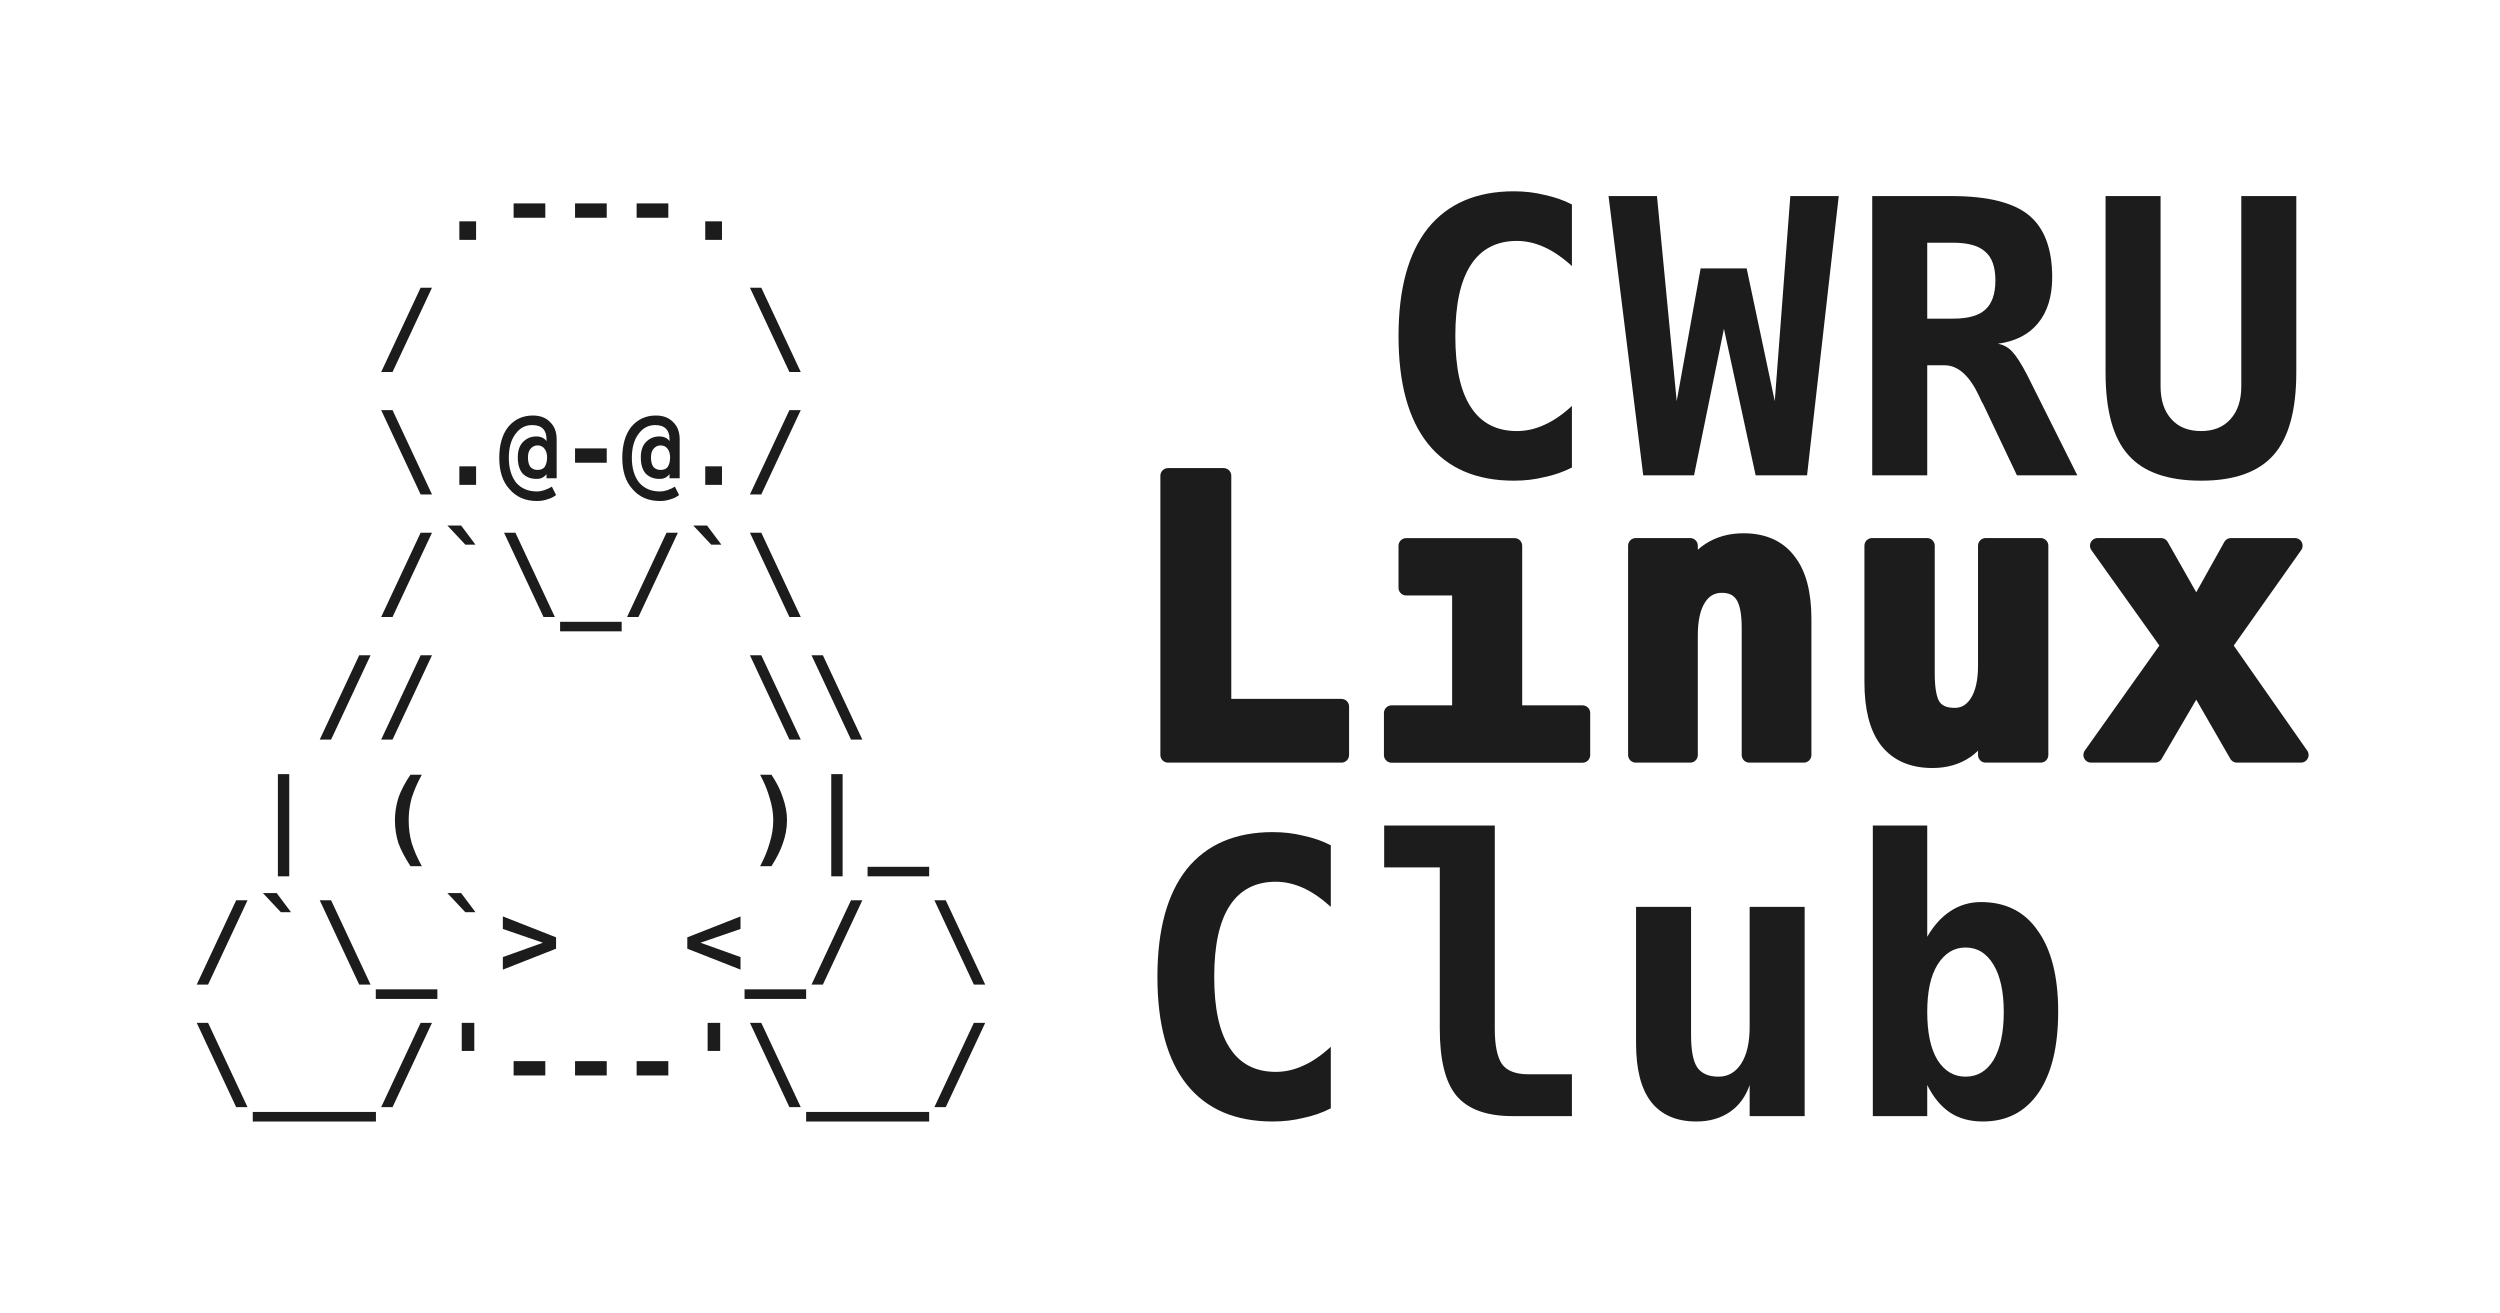
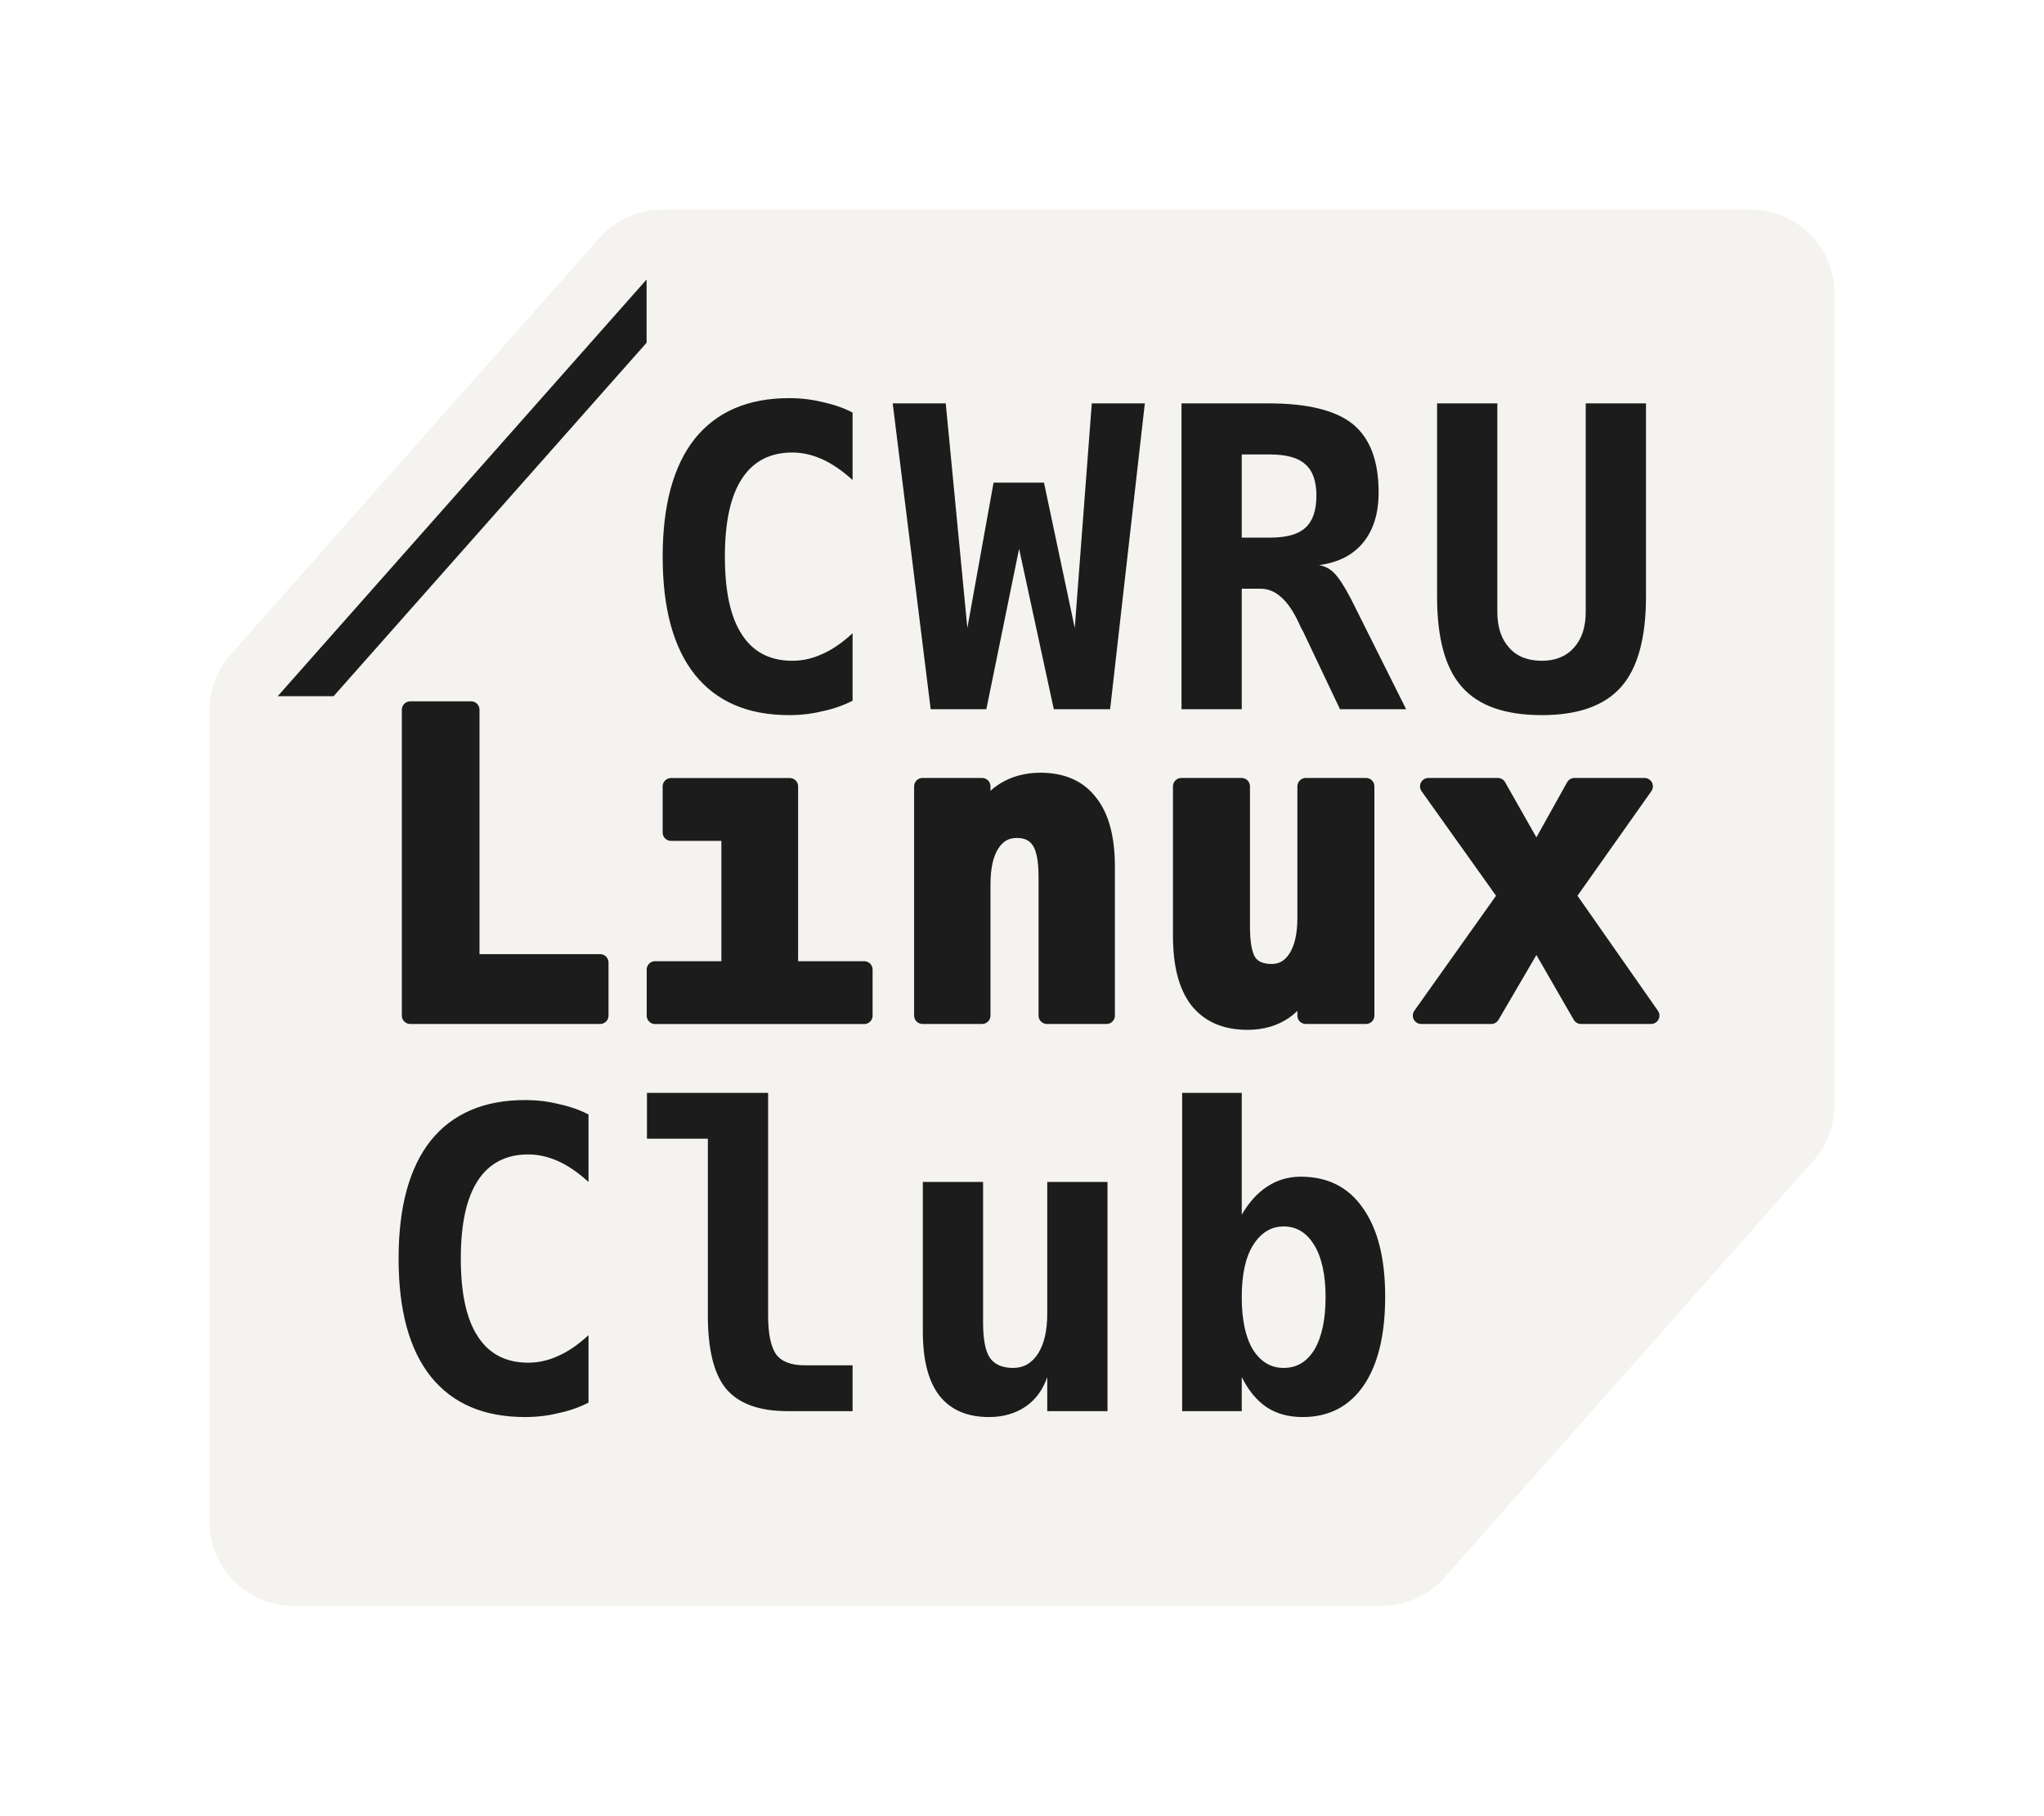
- <svg xmlns="http://www.w3.org/2000/svg" xmlns:xlink="http://www.w3.org/1999/xlink" width="65.331mm" height="34.31mm" viewBox="0 0 65.331 34.31" version="1.1" id="svg1">
+ <svg xmlns="http://www.w3.org/2000/svg" xmlns:xlink="http://www.w3.org/1999/xlink" width="48.768mm" height="43.31mm" viewBox="0 0 48.768 43.31" version="1.1" id="svg1">
  <defs id="defs1">
    <linearGradient id="swatch592">
      <stop style="stop-color:#1c1c1c;stop-opacity:1;" offset="0" id="stop592" />
    </linearGradient>
    <linearGradient id="swatch359" gradientTransform="matrix(0.9719085,0,0,0.9719085,803.3166,-425.8428)">
      <stop style="stop-color:#f5f3ef;stop-opacity:1;" offset="0" id="stop359" />
    </linearGradient>
    <rect x="433.53" y="981.398" width="1186.253" height="1372.051" id="rect1131" />
    <linearGradient xlink:href="#swatch592" id="linearGradient574" x1="571.68" y1="572.819" x2="608.468" y2="572.819" gradientUnits="userSpaceOnUse" gradientTransform="matrix(0.1492393,0,0,0.1492393,108.5295,207.0691)" />
+     <linearGradient xlink:href="#swatch359" id="linearGradient602" x1="515.53" y1="573.214" x2="748.5" y2="573.214" gradientUnits="userSpaceOnUse" />
+     <linearGradient xlink:href="#swatch359" id="linearGradient603" x1="502.129" y1="573.214" x2="761.902" y2="573.214" gradientUnits="userSpaceOnUse" />
+     <linearGradient xlink:href="#swatch592" id="linearGradient725" gradientUnits="userSpaceOnUse" x1="204.924" y1="321.104" x2="213.725" y2="321.104" />
    <linearGradient xlink:href="#swatch592" id="linearGradient730" x1="573.355" y1="572.15" x2="606.793" y2="572.15" gradientUnits="userSpaceOnUse" gradientTransform="matrix(0.1492393,0,0,0.1492393,108.5295,207.1689)" />
-     <linearGradient xlink:href="#swatch592" id="linearGradient760" gradientUnits="userSpaceOnUse" gradientTransform="matrix(0.1492393,0,0,0.1492393,108.5295,206.9693)" x1="532.282" y1="630.069" x2="690.085" y2="630.069" />
-     <linearGradient xlink:href="#swatch592" id="linearGradient761" gradientUnits="userSpaceOnUse" gradientTransform="matrix(0.1492393,0,0,0.1492393,108.5295,207.1689)" x1="532.282" y1="628.732" x2="690.085" y2="628.732" />
-     <linearGradient xlink:href="#swatch592" id="linearGradient762" gradientUnits="userSpaceOnUse" gradientTransform="matrix(0.1492393,0,0,0.1492393,108.5295,207.0694)" x1="532.57" y1="567.191" x2="734.273" y2="567.191" />
-     <linearGradient xlink:href="#swatch592" id="linearGradient763" gradientUnits="userSpaceOnUse" gradientTransform="matrix(0.1492393,0,0,0.1492393,108.5295,207.1689)" x1="534.245" y1="566.525" x2="732.598" y2="566.525" />
-     <linearGradient xlink:href="#swatch592" id="linearGradient764" gradientUnits="userSpaceOnUse" gradientTransform="matrix(0.1492393,0,0,0.1492393,108.5295,207.1689)" x1="574.502" y1="517.106" x2="731.749" y2="517.106" />
-     <linearGradient xlink:href="#swatch592" id="linearGradient765" gradientUnits="userSpaceOnUse" gradientTransform="matrix(0.1492393,0,0,0.1492393,108.5295,207.1689)" x1="574.502" y1="517.106" x2="731.749" y2="517.106" />
-     <linearGradient xlink:href="#swatch592" id="linearGradient766" gradientUnits="userSpaceOnUse" x1="162.731" y1="292.87" x2="183.467" y2="292.87" />
-     <linearGradient xlink:href="#swatch592" id="linearGradient767" gradientUnits="userSpaceOnUse" x1="162.731" y1="292.87" x2="183.467" y2="292.87" />
+     <linearGradient xlink:href="#swatch592" id="linearGradient732" x1="204.924" y1="321.104" x2="213.725" y2="321.104" gradientUnits="userSpaceOnUse" />
+     <linearGradient xlink:href="#swatch592" id="linearGradient1" gradientUnits="userSpaceOnUse" gradientTransform="matrix(0.1492393,0,0,0.1492393,108.5295,206.9693)" x1="532.282" y1="630.069" x2="690.085" y2="630.069" />
+     <linearGradient xlink:href="#swatch592" id="linearGradient2" gradientUnits="userSpaceOnUse" gradientTransform="matrix(0.1492393,0,0,0.1492393,108.5295,207.1689)" x1="532.282" y1="628.732" x2="690.085" y2="628.732" />
+     <linearGradient xlink:href="#swatch592" id="linearGradient3" gradientUnits="userSpaceOnUse" gradientTransform="matrix(0.1492393,0,0,0.1492393,108.5295,207.0694)" x1="532.57" y1="567.191" x2="734.273" y2="567.191" />
+     <linearGradient xlink:href="#swatch592" id="linearGradient4" gradientUnits="userSpaceOnUse" gradientTransform="matrix(0.1492393,0,0,0.1492393,108.5295,207.1689)" x1="534.245" y1="566.525" x2="732.598" y2="566.525" />
+     <linearGradient xlink:href="#swatch592" id="linearGradient5" gradientUnits="userSpaceOnUse" gradientTransform="matrix(0.1492393,0,0,0.1492393,108.5295,207.1689)" x1="574.502" y1="517.106" x2="731.749" y2="517.106" />
+     <linearGradient xlink:href="#swatch592" id="linearGradient6" gradientUnits="userSpaceOnUse" gradientTransform="matrix(0.1492393,0,0,0.1492393,108.5295,207.1689)" x1="574.502" y1="517.106" x2="731.749" y2="517.106" />
  </defs>
-   <g id="layer1" style="display:inline" transform="translate(-157.7305,-275.5597)">
+   <g id="layer1" style="display:inline" transform="translate(-178.4666,-271.0599)">
    <g id="g19" style="display:inline">
+       <g id="g733">
+         <path id="path602" style="font-variation-settings:normal;display:inline;opacity:1;fill:url(#linearGradient603);fill-opacity:1;stroke:url(#linearGradient602);stroke-width:26.803;stroke-linecap:round;stroke-linejoin:round;stroke-miterlimit:4;stroke-dasharray:none;stroke-dashoffset:0;stroke-opacity:1" d="m 574.501,475.016 -58.972,66.611 v 129.787 h 174.002 l 58.969,-66.615 V 475.016 Z" transform="matrix(0.1492393,0,0,0.1492393,108.5295,207.1689)" />
+         <path style="font-variation-settings:normal;display:inline;opacity:1;fill:url(#linearGradient725);fill-opacity:1;stroke:url(#linearGradient732);stroke-width:0;stroke-linecap:butt;stroke-linejoin:round;stroke-miterlimit:4;stroke-dasharray:none;stroke-dashoffset:0;stroke-opacity:1" d="m 213.725,317.642 v -1.509 l -8.801,9.941 h 1.334 z" id="path610" transform="translate(-19.8314,-38.40492)" />
+       </g>
      <g id="g751">
-         <text xml:space="preserve" style="font-size:10px;font-family:'DejaVu Sans Mono';-inkscape-font-specification:'DejaVu Sans Mono';text-align:start;letter-spacing:0.217px;writing-mode:lr-tb;direction:ltr;text-anchor:start;display:inline;fill:url(#linearGradient760);fill-opacity:1;stroke:url(#linearGradient761);stroke-width:0;stroke-linecap:round;stroke-linejoin:round;stroke-dasharray:none;stroke-opacity:1" x="187.225" y="304.728" id="text1034-9-8">
-           <tspan id="tspan1034-2-9" style="font-weight:bold;font-size:10px;letter-spacing:0.217px;fill:url(#linearGradient760);fill-opacity:1;stroke:url(#linearGradient761);stroke-width:0;stroke-dasharray:none;stroke-opacity:1" x="187.225" y="304.728">Club</tspan>
+         <text xml:space="preserve" style="font-size:10px;font-family:'DejaVu Sans Mono';-inkscape-font-specification:'DejaVu Sans Mono';text-align:start;letter-spacing:0.217px;writing-mode:lr-tb;direction:ltr;text-anchor:start;display:inline;fill:url(#linearGradient1);fill-opacity:1;stroke:url(#linearGradient2);stroke-width:0;stroke-linecap:round;stroke-linejoin:round;stroke-dasharray:none;stroke-opacity:1" x="187.225" y="304.728" id="text1034-9-8">
+           <tspan id="tspan1034-2-9" style="font-weight:bold;font-size:10px;letter-spacing:0.217px;fill:url(#linearGradient1);fill-opacity:1;stroke:url(#linearGradient2);stroke-width:0;stroke-dasharray:none;stroke-opacity:1" x="187.225" y="304.728">Club</tspan>
        </text>
-         <text xml:space="preserve" style="font-size:10.234px;font-family:'DejaVu Sans Mono';-inkscape-font-specification:'DejaVu Sans Mono';text-align:start;letter-spacing:0.217px;writing-mode:lr-tb;direction:ltr;text-anchor:start;display:inline;fill:url(#linearGradient762);fill-opacity:1;stroke:url(#linearGradient763);stroke-width:0.4;stroke-linecap:round;stroke-linejoin:round;stroke-dasharray:none" x="187.161" y="269.706" id="text1039-2-7">
-           <tspan id="tspan1036-8-7" style="letter-spacing:0.217px;fill:url(#linearGradient762);fill-opacity:1;stroke:url(#linearGradient763);stroke-width:0.4;stroke-dasharray:none" x="187.161" y="269.706" />
-           <tspan style="font-weight:bold;letter-spacing:0.217px;fill:url(#linearGradient762);fill-opacity:1;stroke:url(#linearGradient763);stroke-width:0.4;stroke-dasharray:none" x="187.161" y="282.499" id="tspan1037-9-6" />
-           <tspan style="font-weight:bold;font-size:10px;letter-spacing:0.217px;fill:url(#linearGradient762);fill-opacity:1;stroke:url(#linearGradient763);stroke-width:0.4;stroke-dasharray:none" x="187.161" y="295.291" id="tspan1039-6-4">L nux</tspan>
+         <text xml:space="preserve" style="font-size:10.234px;font-family:'DejaVu Sans Mono';-inkscape-font-specification:'DejaVu Sans Mono';text-align:start;letter-spacing:0.217px;writing-mode:lr-tb;direction:ltr;text-anchor:start;display:inline;fill:url(#linearGradient3);fill-opacity:1;stroke:url(#linearGradient4);stroke-width:0.4;stroke-linecap:round;stroke-linejoin:round;stroke-dasharray:none" x="187.161" y="269.706" id="text1039-2-7">
+           <tspan id="tspan1036-8-7" style="letter-spacing:0.217px;fill:url(#linearGradient3);fill-opacity:1;stroke:url(#linearGradient4);stroke-width:0.4;stroke-dasharray:none" x="187.161" y="269.706" />
+           <tspan style="font-weight:bold;letter-spacing:0.217px;fill:url(#linearGradient3);fill-opacity:1;stroke:url(#linearGradient4);stroke-width:0.4;stroke-dasharray:none" x="187.161" y="282.499" id="tspan1037-9-6" />
+           <tspan style="font-weight:bold;font-size:10px;letter-spacing:0.217px;fill:url(#linearGradient3);fill-opacity:1;stroke:url(#linearGradient4);stroke-width:0.4;stroke-dasharray:none" x="187.161" y="295.291" id="tspan1039-6-4">L nux</tspan>
        </text>
        <path style="font-weight:bold;font-size:67.007px;font-family:'DejaVu Sans Mono';-inkscape-font-specification:'DejaVu Sans Mono';letter-spacing:1.452px;fill:url(#linearGradient574);stroke:url(#linearGradient730);stroke-width:0.4;stroke-linecap:round;stroke-linejoin:round;stroke-dasharray:none" d="m 194.477,289.822 h 2.832 v 4.37 h 1.777 v 1.099 h -4.99 v -1.099 h 1.782 v -3.271 h -1.401 z" id="text1039-2-7-8" aria-label="&#10;&#10; i" />
-         <text xml:space="preserve" style="font-size:10px;font-family:'DejaVu Sans Mono';-inkscape-font-specification:'DejaVu Sans Mono';text-align:start;letter-spacing:0.217px;writing-mode:lr-tb;direction:ltr;text-anchor:start;display:inline;fill:url(#linearGradient764);fill-opacity:1;stroke:url(#linearGradient765);stroke-width:0;stroke-linecap:round;stroke-linejoin:round;stroke-dasharray:none;stroke-opacity:1" x="193.526" y="287.982" id="text1041-1-3">
-           <tspan id="tspan1041-2-0" style="font-weight:bold;font-size:10px;letter-spacing:0.217px;fill:url(#linearGradient764);fill-opacity:1;stroke:url(#linearGradient765);stroke-width:0;stroke-dasharray:none;stroke-opacity:1" x="193.526" y="287.982">CWRU</tspan>
+         <text xml:space="preserve" style="font-size:10px;font-family:'DejaVu Sans Mono';-inkscape-font-specification:'DejaVu Sans Mono';text-align:start;letter-spacing:0.217px;writing-mode:lr-tb;direction:ltr;text-anchor:start;display:inline;fill:url(#linearGradient5);fill-opacity:1;stroke:url(#linearGradient6);stroke-width:0;stroke-linecap:round;stroke-linejoin:round;stroke-dasharray:none;stroke-opacity:1" x="193.526" y="287.982" id="text1041-1-3">
+           <tspan id="tspan1041-2-0" style="font-weight:bold;font-size:10px;letter-spacing:0.217px;fill:url(#linearGradient5);fill-opacity:1;stroke:url(#linearGradient6);stroke-width:0;stroke-dasharray:none;stroke-opacity:1" x="193.526" y="287.982">CWRU</tspan>
        </text>
      </g>
-       <text xml:space="preserve" style="font-size:2.668px;line-height:1.2;font-family:'DejaVu Sans Mono';-inkscape-font-specification:'DejaVu Sans Mono';text-align:start;letter-spacing:0px;writing-mode:lr-tb;direction:ltr;text-anchor:start;display:inline;fill:url(#linearGradient766);fill-opacity:1;stroke:url(#linearGradient767);stroke-width:0;stroke-linecap:butt;stroke-linejoin:round;stroke-miterlimit:3.7;stroke-dasharray:none" x="162.731" y="281.828" id="text516-3">
-         <tspan style="font-weight:bold;font-size:2.668px;letter-spacing:0px;fill:url(#linearGradient766);stroke:url(#linearGradient767);stroke-width:0" x="162.731" y="281.828" id="tspan523-5">    .---.</tspan>
-         <tspan style="font-weight:bold;font-size:2.668px;letter-spacing:0px;fill:url(#linearGradient766);stroke:url(#linearGradient767);stroke-width:0" x="162.731" y="285.03" id="tspan13-6">   /     \</tspan>
-         <tspan style="font-weight:bold;font-size:2.668px;letter-spacing:0px;fill:url(#linearGradient766);stroke:url(#linearGradient767);stroke-width:0" x="162.731" y="288.231" id="tspan14-2">   \.@-@./</tspan>
-         <tspan style="font-weight:bold;font-size:2.668px;letter-spacing:0px;fill:url(#linearGradient766);stroke:url(#linearGradient767);stroke-width:0" x="162.731" y="291.433" id="tspan15-9">   /`\_/`\</tspan>
-         <tspan style="font-weight:bold;font-size:2.668px;letter-spacing:0px;fill:url(#linearGradient766);stroke:url(#linearGradient767);stroke-width:0" x="162.731" y="294.635" id="tspan16-1">  //     \\</tspan>
-         <tspan style="font-weight:bold;font-size:2.668px;letter-spacing:0px;fill:url(#linearGradient766);stroke:url(#linearGradient767);stroke-width:0" x="162.731" y="297.837" id="tspan17-2"> | (     )|_</tspan>
-         <tspan style="font-weight:bold;font-size:2.668px;letter-spacing:0px;fill:url(#linearGradient766);stroke:url(#linearGradient767);stroke-width:0" x="162.731" y="301.039" id="tspan18-7">/`\_`&gt;  &lt;_/ \</tspan>
-         <tspan style="font-weight:bold;font-size:2.668px;letter-spacing:0px;fill:url(#linearGradient766);stroke:url(#linearGradient767);stroke-width:0" x="162.731" y="304.241" id="tspan19-0">\__/'---'\__/</tspan>
-         <tspan style="font-weight:bold;font-size:2.668px;letter-spacing:0px;fill:url(#linearGradient766);stroke:url(#linearGradient767);stroke-width:0" x="162.731" y="307.443" id="tspan20-9" />
-       </text>
    </g>
  </g>
</svg>
